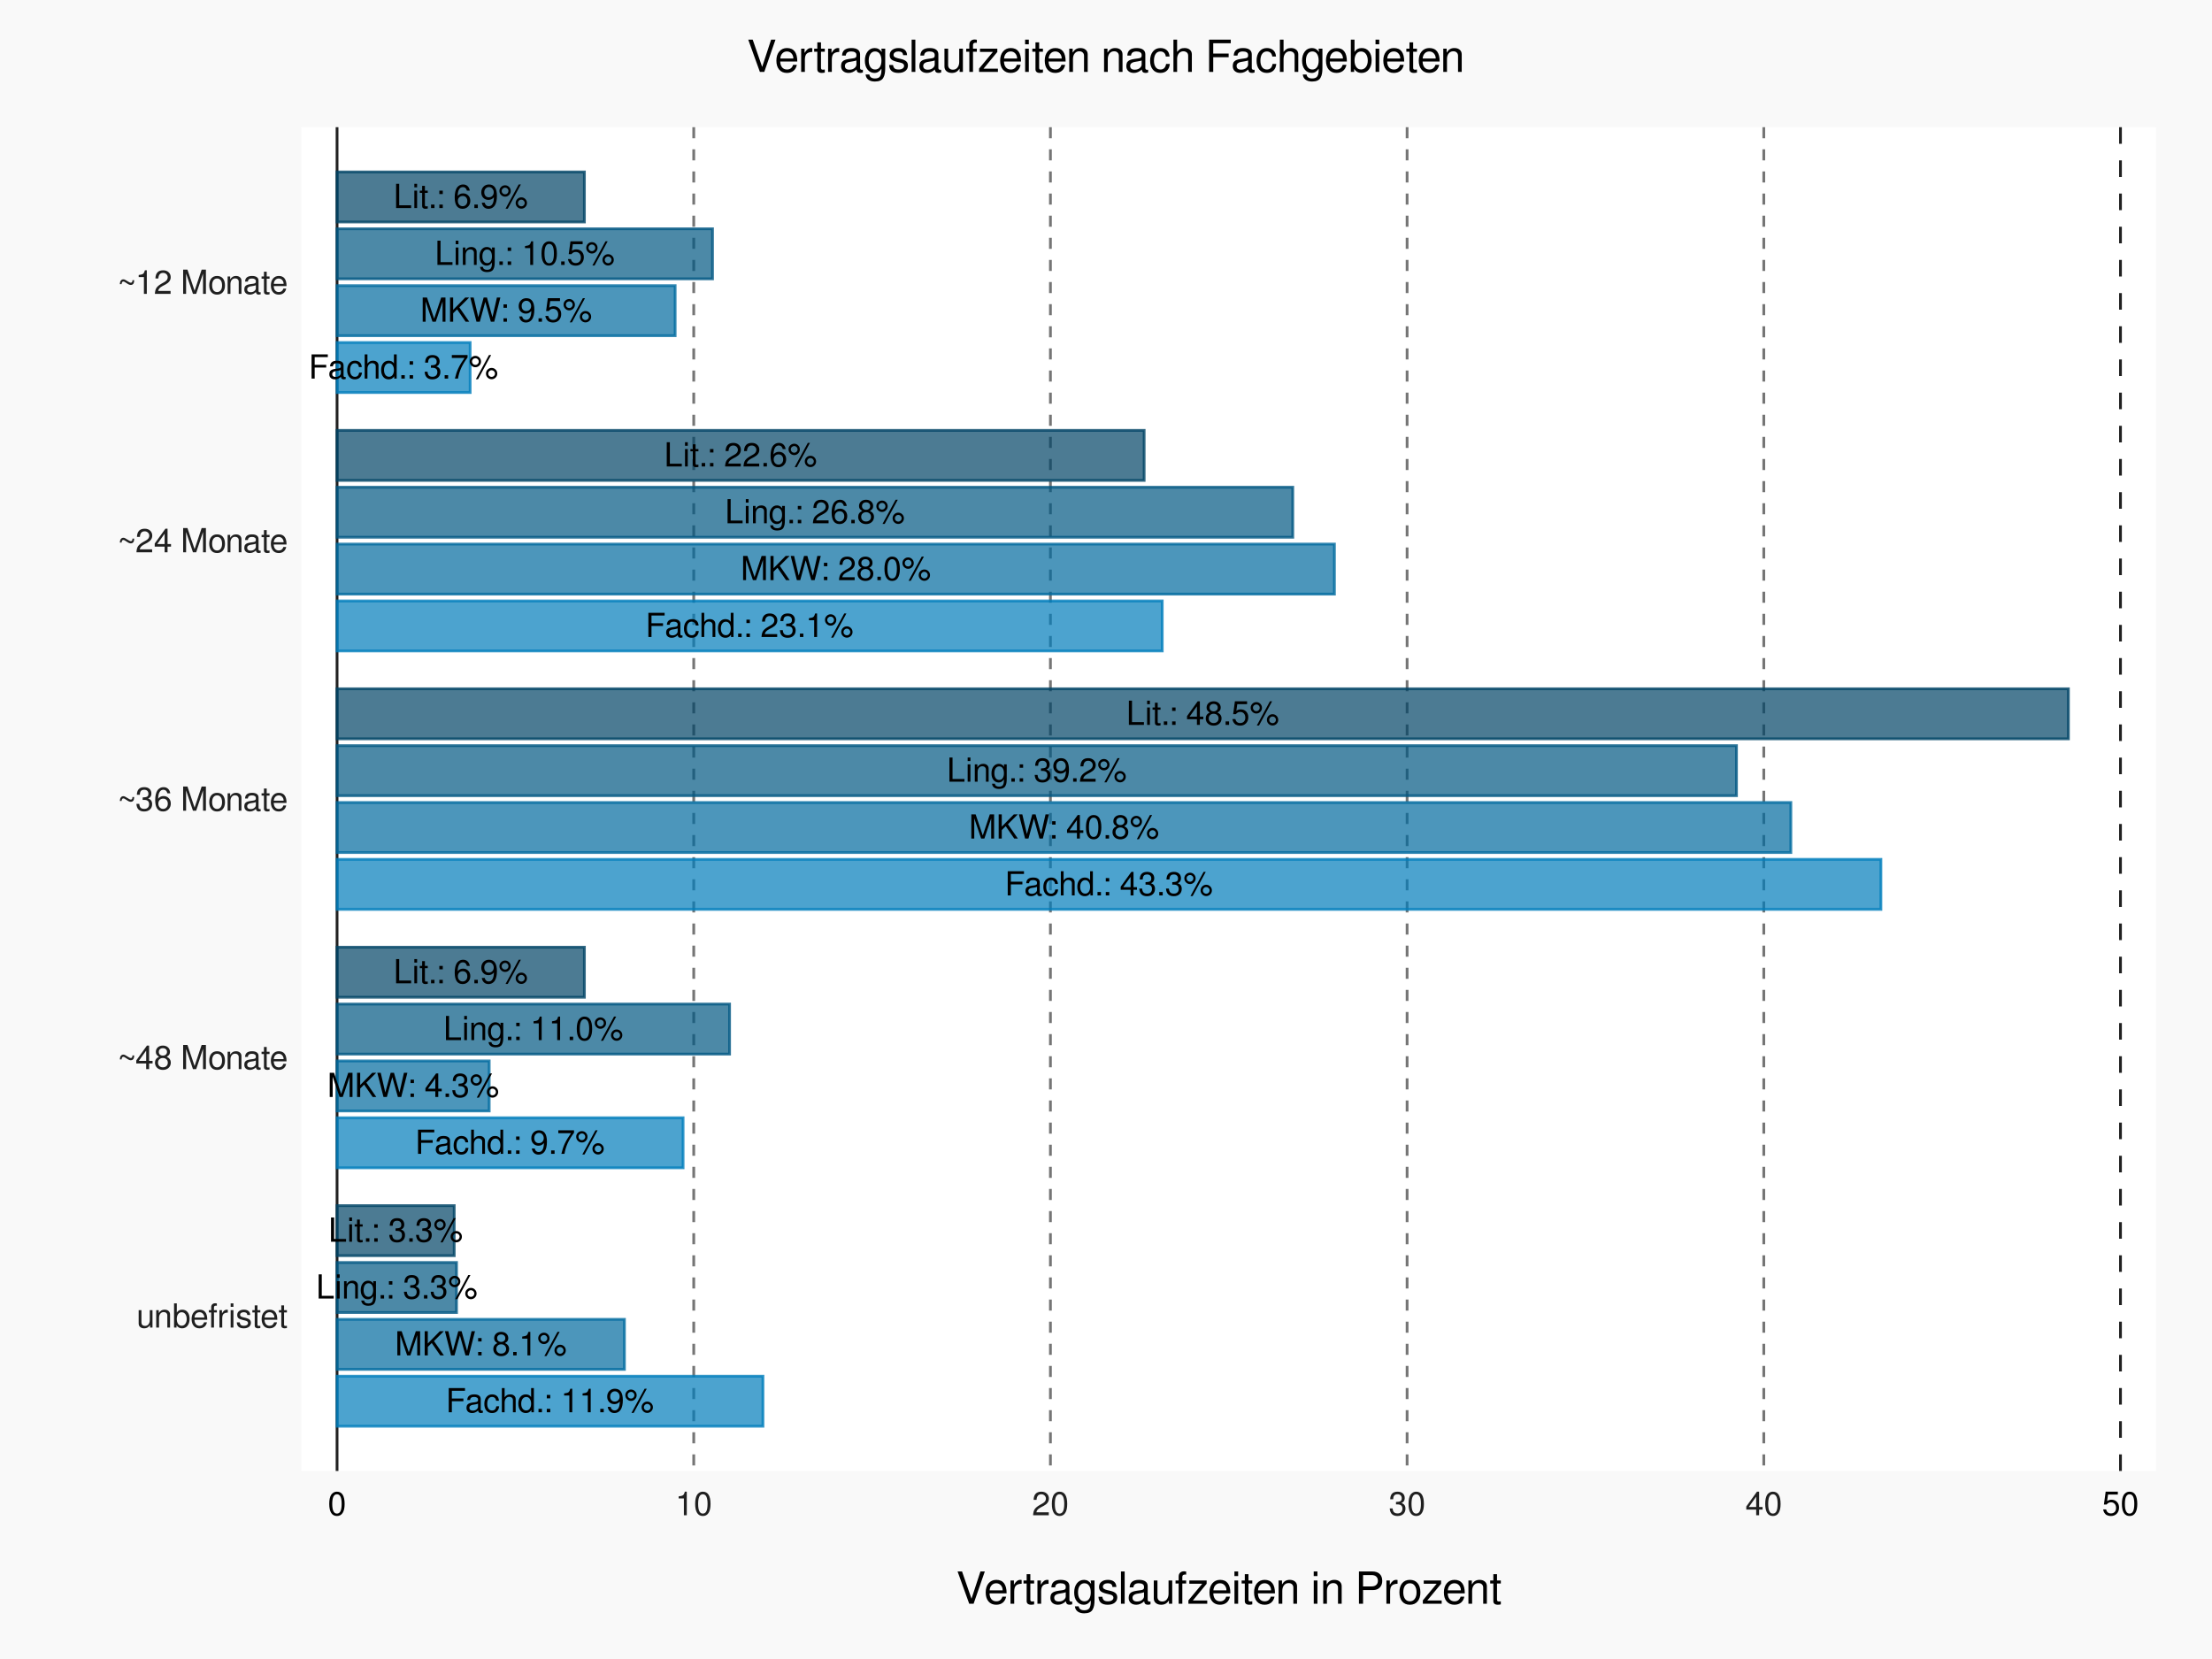
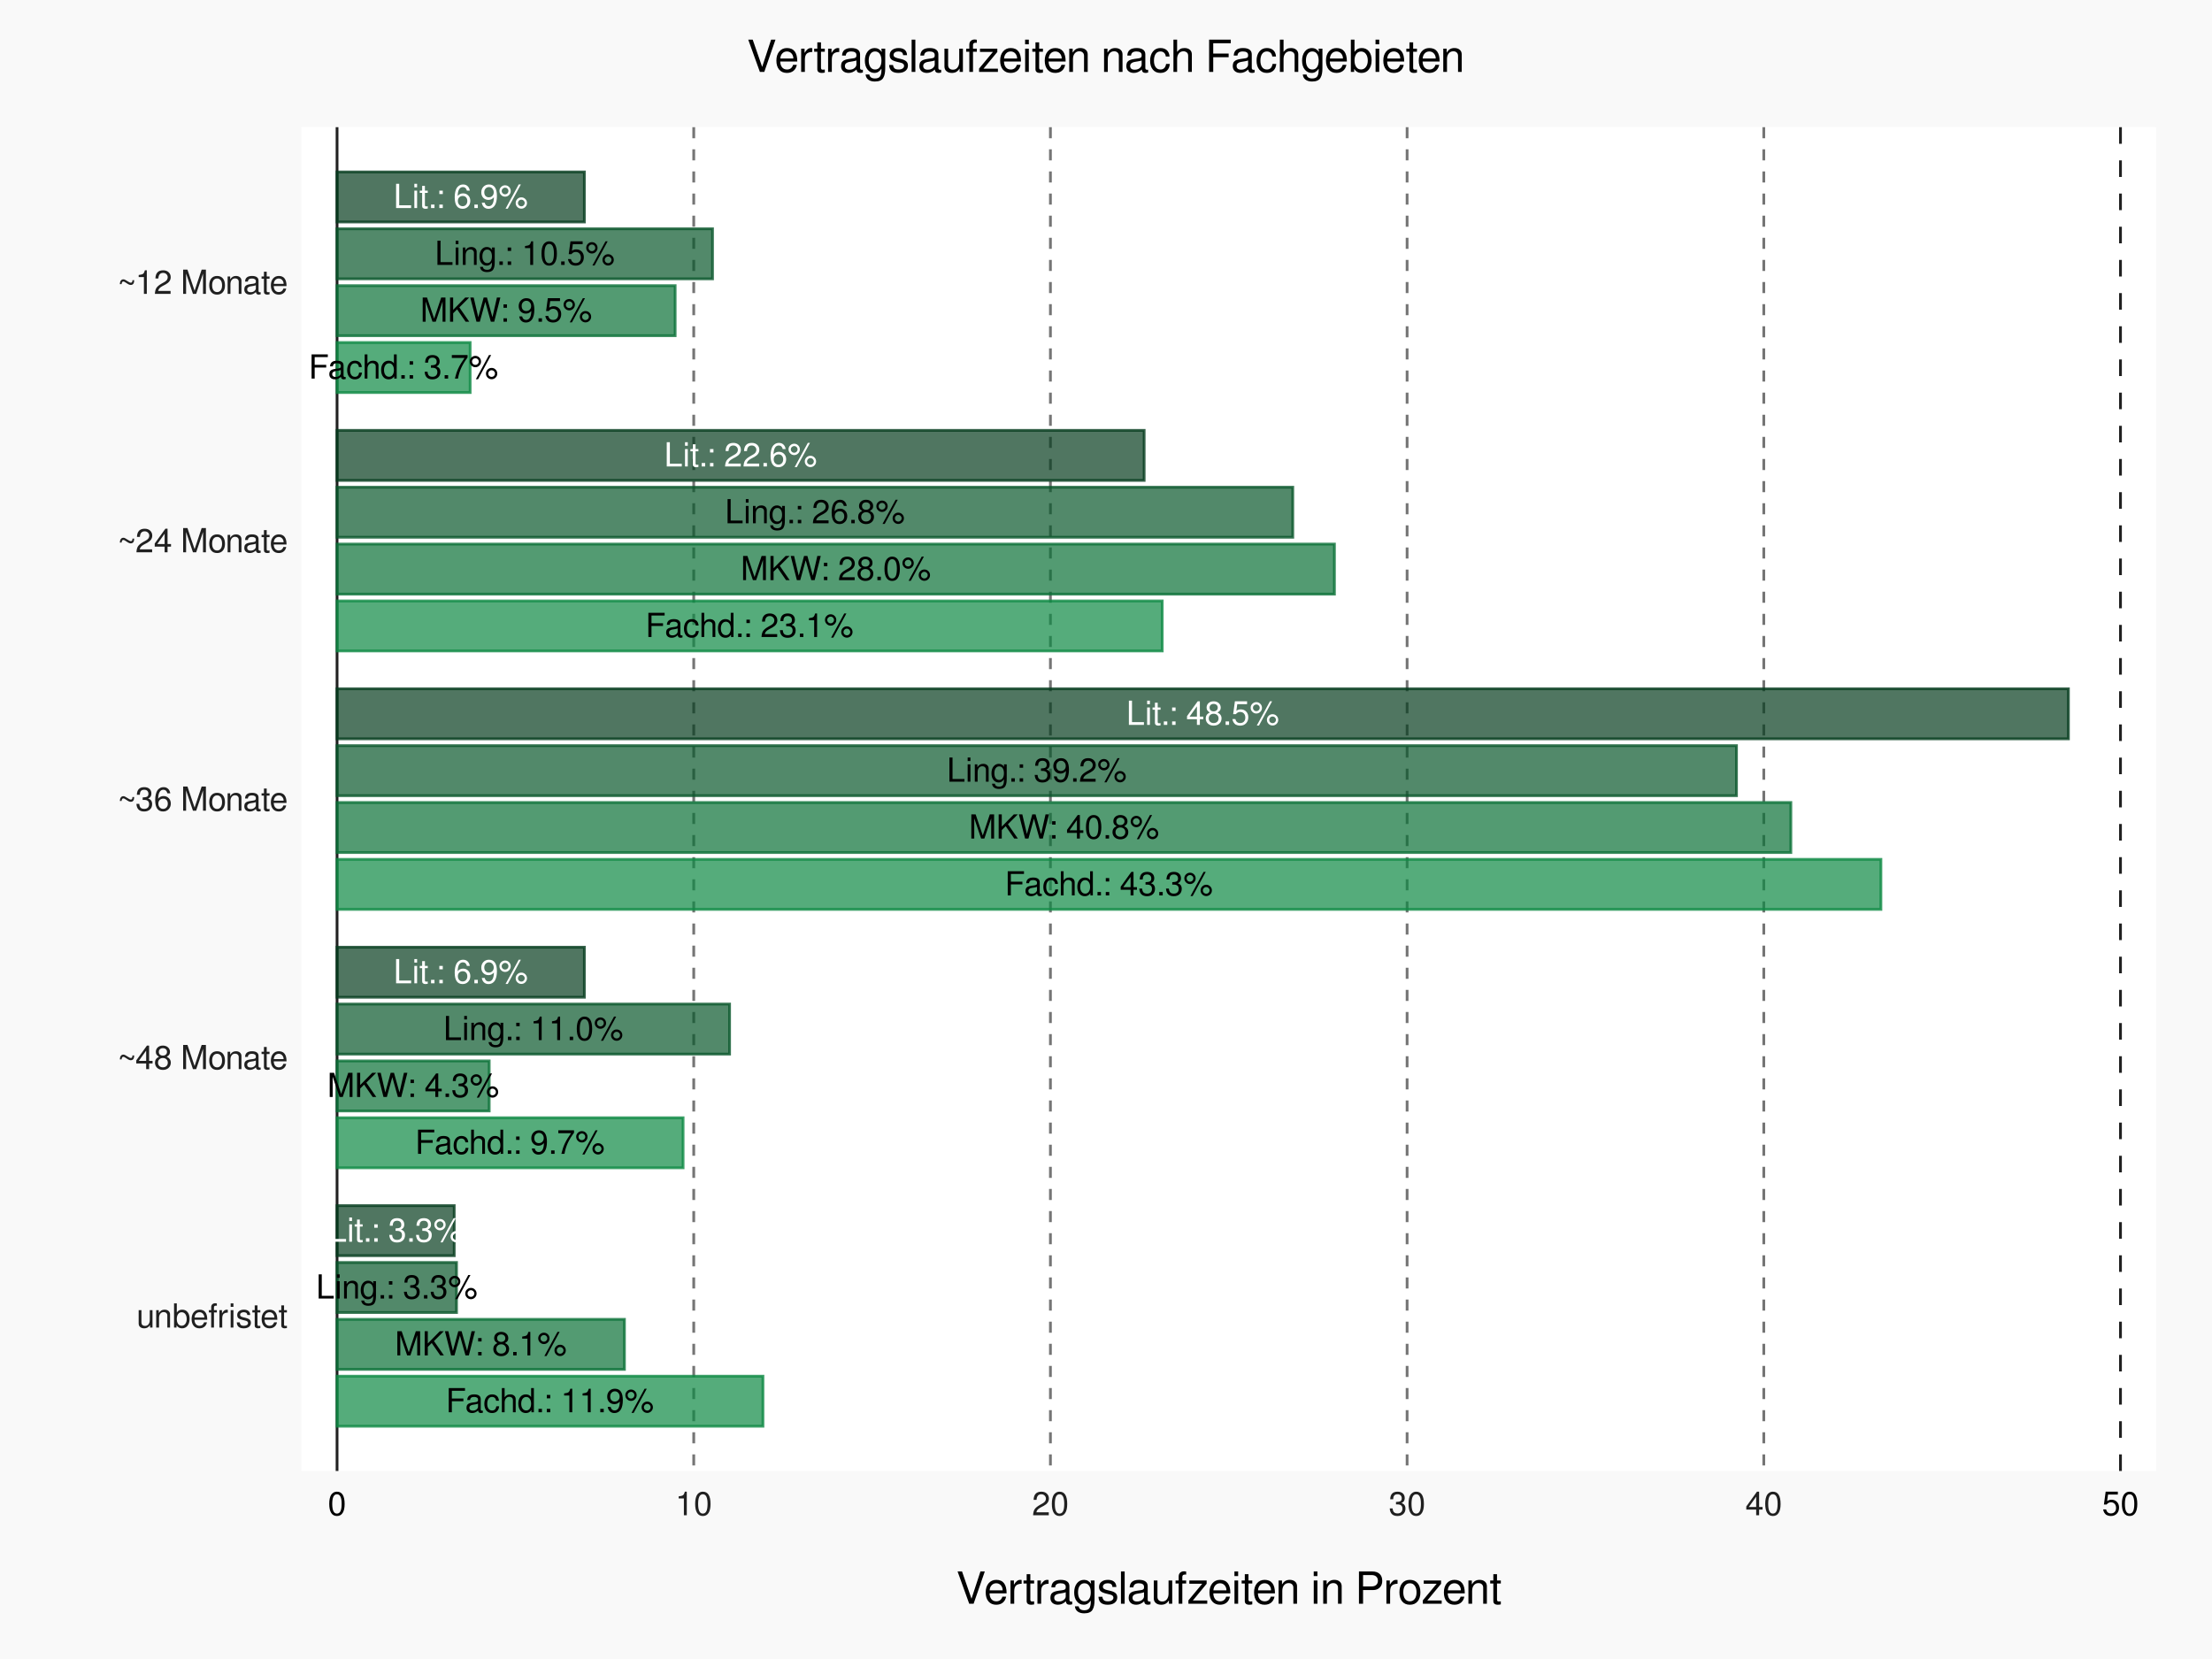
- <svg xmlns="http://www.w3.org/2000/svg" id="chart-599565a6-574d-4f2b-9594-ca3fb9770e8d" class="pygal-chart" viewBox="0 0 800 600">
+ <svg xmlns="http://www.w3.org/2000/svg" id="chart-5be84d2d-3664-4b21-8c56-5e6ba6f3994e" class="pygal-chart" viewBox="0 0 800 600">
  <defs>
-     <style type="text/css">#chart-599565a6-574d-4f2b-9594-ca3fb9770e8d{-webkit-user-select:none;-webkit-font-smoothing:antialiased;font-family:FreeSans}#chart-599565a6-574d-4f2b-9594-ca3fb9770e8d .title{font-family:FreeSans;font-size:16px}#chart-599565a6-574d-4f2b-9594-ca3fb9770e8d .legends .legend text{font-family:FreeSans;font-size:14px}#chart-599565a6-574d-4f2b-9594-ca3fb9770e8d .axis text{font-family:FreeSans;font-size:12px}#chart-599565a6-574d-4f2b-9594-ca3fb9770e8d .axis text.major{font-family:FreeSans;font-size:12px}#chart-599565a6-574d-4f2b-9594-ca3fb9770e8d .text-overlay text.value{font-family:FreeSans;font-size:12px}#chart-599565a6-574d-4f2b-9594-ca3fb9770e8d .text-overlay text.label{font-family:FreeSans;font-size:12px}#chart-599565a6-574d-4f2b-9594-ca3fb9770e8d .tooltip{font-family:FreeSans;font-size:14px}#chart-599565a6-574d-4f2b-9594-ca3fb9770e8d text.no_data{font-family:FreeSans;font-size:64px}
- #chart-599565a6-574d-4f2b-9594-ca3fb9770e8d{background-color:rgba(249,249,249,1)}#chart-599565a6-574d-4f2b-9594-ca3fb9770e8d path,#chart-599565a6-574d-4f2b-9594-ca3fb9770e8d line,#chart-599565a6-574d-4f2b-9594-ca3fb9770e8d rect,#chart-599565a6-574d-4f2b-9594-ca3fb9770e8d circle{-webkit-transition:150ms;-moz-transition:150ms;transition:150ms}#chart-599565a6-574d-4f2b-9594-ca3fb9770e8d .graph &gt; .background{fill:rgba(249,249,249,1)}#chart-599565a6-574d-4f2b-9594-ca3fb9770e8d .plot &gt; .background{fill:rgba(255,255,255,1)}#chart-599565a6-574d-4f2b-9594-ca3fb9770e8d .graph{fill:rgba(0,0,0,.87)}#chart-599565a6-574d-4f2b-9594-ca3fb9770e8d text.no_data{fill:rgba(0,0,0,1)}#chart-599565a6-574d-4f2b-9594-ca3fb9770e8d .title{fill:rgba(0,0,0,1)}#chart-599565a6-574d-4f2b-9594-ca3fb9770e8d .legends .legend text{fill:rgba(0,0,0,.87)}#chart-599565a6-574d-4f2b-9594-ca3fb9770e8d .legends .legend:hover text{fill:rgba(0,0,0,1)}#chart-599565a6-574d-4f2b-9594-ca3fb9770e8d .axis .line{stroke:rgba(0,0,0,1)}#chart-599565a6-574d-4f2b-9594-ca3fb9770e8d .axis .guide.line{stroke:rgba(0,0,0,.54)}#chart-599565a6-574d-4f2b-9594-ca3fb9770e8d .axis .major.line{stroke:rgba(0,0,0,.87)}#chart-599565a6-574d-4f2b-9594-ca3fb9770e8d .axis text.major{fill:rgba(0,0,0,1)}#chart-599565a6-574d-4f2b-9594-ca3fb9770e8d .axis.y .guides:hover .guide.line,#chart-599565a6-574d-4f2b-9594-ca3fb9770e8d .line-graph .axis.x .guides:hover .guide.line,#chart-599565a6-574d-4f2b-9594-ca3fb9770e8d .stackedline-graph .axis.x .guides:hover .guide.line,#chart-599565a6-574d-4f2b-9594-ca3fb9770e8d .xy-graph .axis.x .guides:hover .guide.line{stroke:rgba(0,0,0,1)}#chart-599565a6-574d-4f2b-9594-ca3fb9770e8d .axis .guides:hover text{fill:rgba(0,0,0,1)}#chart-599565a6-574d-4f2b-9594-ca3fb9770e8d .reactive{fill-opacity:.7;stroke-opacity:.8}#chart-599565a6-574d-4f2b-9594-ca3fb9770e8d .ci{stroke:rgba(0,0,0,.87)}#chart-599565a6-574d-4f2b-9594-ca3fb9770e8d .reactive.active,#chart-599565a6-574d-4f2b-9594-ca3fb9770e8d .active .reactive{fill-opacity:.8;stroke-opacity:.9;stroke-width:4}#chart-599565a6-574d-4f2b-9594-ca3fb9770e8d .ci .reactive.active{stroke-width:1.5}#chart-599565a6-574d-4f2b-9594-ca3fb9770e8d .series text{fill:rgba(0,0,0,1)}#chart-599565a6-574d-4f2b-9594-ca3fb9770e8d .tooltip rect{fill:rgba(255,255,255,1);stroke:rgba(0,0,0,1);-webkit-transition:opacity 150ms;-moz-transition:opacity 150ms;transition:opacity 150ms}#chart-599565a6-574d-4f2b-9594-ca3fb9770e8d .tooltip .label{fill:rgba(0,0,0,.87)}#chart-599565a6-574d-4f2b-9594-ca3fb9770e8d .tooltip .label{fill:rgba(0,0,0,.87)}#chart-599565a6-574d-4f2b-9594-ca3fb9770e8d .tooltip .legend{font-size:.8em;fill:rgba(0,0,0,.54)}#chart-599565a6-574d-4f2b-9594-ca3fb9770e8d .tooltip .x_label{font-size:.6em;fill:rgba(0,0,0,1)}#chart-599565a6-574d-4f2b-9594-ca3fb9770e8d .tooltip .xlink{font-size:.5em;text-decoration:underline}#chart-599565a6-574d-4f2b-9594-ca3fb9770e8d .tooltip .value{font-size:1.5em}#chart-599565a6-574d-4f2b-9594-ca3fb9770e8d .bound{font-size:.5em}#chart-599565a6-574d-4f2b-9594-ca3fb9770e8d .max-value{font-size:.75em;fill:rgba(0,0,0,.54)}#chart-599565a6-574d-4f2b-9594-ca3fb9770e8d .map-element{fill:rgba(255,255,255,1);stroke:rgba(0,0,0,.54) !important}#chart-599565a6-574d-4f2b-9594-ca3fb9770e8d .map-element .reactive{fill-opacity:inherit;stroke-opacity:inherit}#chart-599565a6-574d-4f2b-9594-ca3fb9770e8d .color-0,#chart-599565a6-574d-4f2b-9594-ca3fb9770e8d .color-0 a:visited{stroke:#004466;fill:#004466}#chart-599565a6-574d-4f2b-9594-ca3fb9770e8d .color-1,#chart-599565a6-574d-4f2b-9594-ca3fb9770e8d .color-1 a:visited{stroke:#005782;fill:#005782}#chart-599565a6-574d-4f2b-9594-ca3fb9770e8d .color-2,#chart-599565a6-574d-4f2b-9594-ca3fb9770e8d .color-2 a:visited{stroke:#006a9f;fill:#006a9f}#chart-599565a6-574d-4f2b-9594-ca3fb9770e8d .color-3,#chart-599565a6-574d-4f2b-9594-ca3fb9770e8d .color-3 a:visited{stroke:#007dbb;fill:#007dbb}#chart-599565a6-574d-4f2b-9594-ca3fb9770e8d .text-overlay .color-0 text{fill:black}#chart-599565a6-574d-4f2b-9594-ca3fb9770e8d .text-overlay .color-1 text{fill:black}#chart-599565a6-574d-4f2b-9594-ca3fb9770e8d .text-overlay .color-2 text{fill:black}#chart-599565a6-574d-4f2b-9594-ca3fb9770e8d .text-overlay .color-3 text{fill:black}
- #chart-599565a6-574d-4f2b-9594-ca3fb9770e8d text.no_data{text-anchor:middle}#chart-599565a6-574d-4f2b-9594-ca3fb9770e8d .guide.line{fill:none}#chart-599565a6-574d-4f2b-9594-ca3fb9770e8d .centered{text-anchor:middle}#chart-599565a6-574d-4f2b-9594-ca3fb9770e8d .title{text-anchor:middle}#chart-599565a6-574d-4f2b-9594-ca3fb9770e8d .legends .legend text{fill-opacity:1}#chart-599565a6-574d-4f2b-9594-ca3fb9770e8d .axis.x text{text-anchor:middle}#chart-599565a6-574d-4f2b-9594-ca3fb9770e8d .axis.x:not(.web) text[transform]{text-anchor:start}#chart-599565a6-574d-4f2b-9594-ca3fb9770e8d .axis.x:not(.web) text[transform].backwards{text-anchor:end}#chart-599565a6-574d-4f2b-9594-ca3fb9770e8d .axis.y text{text-anchor:end}#chart-599565a6-574d-4f2b-9594-ca3fb9770e8d .axis.y text[transform].backwards{text-anchor:start}#chart-599565a6-574d-4f2b-9594-ca3fb9770e8d .axis.y2 text{text-anchor:start}#chart-599565a6-574d-4f2b-9594-ca3fb9770e8d .axis.y2 text[transform].backwards{text-anchor:end}#chart-599565a6-574d-4f2b-9594-ca3fb9770e8d .axis .guide.line{stroke-dasharray:4,4}#chart-599565a6-574d-4f2b-9594-ca3fb9770e8d .axis .major.guide.line{stroke-dasharray:6,6}#chart-599565a6-574d-4f2b-9594-ca3fb9770e8d .horizontal .axis.y .guide.line,#chart-599565a6-574d-4f2b-9594-ca3fb9770e8d .horizontal .axis.y2 .guide.line,#chart-599565a6-574d-4f2b-9594-ca3fb9770e8d .vertical .axis.x .guide.line{opacity:0}#chart-599565a6-574d-4f2b-9594-ca3fb9770e8d .horizontal .axis.always_show .guide.line,#chart-599565a6-574d-4f2b-9594-ca3fb9770e8d .vertical .axis.always_show .guide.line{opacity:1 !important}#chart-599565a6-574d-4f2b-9594-ca3fb9770e8d .axis.y .guides:hover .guide.line,#chart-599565a6-574d-4f2b-9594-ca3fb9770e8d .axis.y2 .guides:hover .guide.line,#chart-599565a6-574d-4f2b-9594-ca3fb9770e8d .axis.x .guides:hover .guide.line{opacity:1}#chart-599565a6-574d-4f2b-9594-ca3fb9770e8d .axis .guides:hover text{opacity:1}#chart-599565a6-574d-4f2b-9594-ca3fb9770e8d .nofill{fill:none}#chart-599565a6-574d-4f2b-9594-ca3fb9770e8d .subtle-fill{fill-opacity:.2}#chart-599565a6-574d-4f2b-9594-ca3fb9770e8d .dot{stroke-width:1px;fill-opacity:1}#chart-599565a6-574d-4f2b-9594-ca3fb9770e8d .dot.active{stroke-width:5px}#chart-599565a6-574d-4f2b-9594-ca3fb9770e8d .dot.negative{fill:transparent}#chart-599565a6-574d-4f2b-9594-ca3fb9770e8d text,#chart-599565a6-574d-4f2b-9594-ca3fb9770e8d tspan{stroke:none !important}#chart-599565a6-574d-4f2b-9594-ca3fb9770e8d .series text.active{opacity:1}#chart-599565a6-574d-4f2b-9594-ca3fb9770e8d .tooltip rect{fill-opacity:.95;stroke-width:.5}#chart-599565a6-574d-4f2b-9594-ca3fb9770e8d .tooltip text{fill-opacity:1}#chart-599565a6-574d-4f2b-9594-ca3fb9770e8d .showable{visibility:hidden}#chart-599565a6-574d-4f2b-9594-ca3fb9770e8d .showable.shown{visibility:visible}#chart-599565a6-574d-4f2b-9594-ca3fb9770e8d .gauge-background{fill:rgba(229,229,229,1);stroke:none}#chart-599565a6-574d-4f2b-9594-ca3fb9770e8d .bg-lines{stroke:rgba(249,249,249,1);stroke-width:2px}</style>
+     <style type="text/css">#chart-5be84d2d-3664-4b21-8c56-5e6ba6f3994e{-webkit-user-select:none;-webkit-font-smoothing:antialiased;font-family:FreeSans}#chart-5be84d2d-3664-4b21-8c56-5e6ba6f3994e .title{font-family:FreeSans;font-size:16px}#chart-5be84d2d-3664-4b21-8c56-5e6ba6f3994e .legends .legend text{font-family:FreeSans;font-size:14px}#chart-5be84d2d-3664-4b21-8c56-5e6ba6f3994e .axis text{font-family:FreeSans;font-size:12px}#chart-5be84d2d-3664-4b21-8c56-5e6ba6f3994e .axis text.major{font-family:FreeSans;font-size:12px}#chart-5be84d2d-3664-4b21-8c56-5e6ba6f3994e .text-overlay text.value{font-family:FreeSans;font-size:12px}#chart-5be84d2d-3664-4b21-8c56-5e6ba6f3994e .text-overlay text.label{font-family:FreeSans;font-size:12px}#chart-5be84d2d-3664-4b21-8c56-5e6ba6f3994e .tooltip{font-family:FreeSans;font-size:14px}#chart-5be84d2d-3664-4b21-8c56-5e6ba6f3994e text.no_data{font-family:FreeSans;font-size:64px}
+ #chart-5be84d2d-3664-4b21-8c56-5e6ba6f3994e{background-color:rgba(249,249,249,1)}#chart-5be84d2d-3664-4b21-8c56-5e6ba6f3994e path,#chart-5be84d2d-3664-4b21-8c56-5e6ba6f3994e line,#chart-5be84d2d-3664-4b21-8c56-5e6ba6f3994e rect,#chart-5be84d2d-3664-4b21-8c56-5e6ba6f3994e circle{-webkit-transition:150ms;-moz-transition:150ms;transition:150ms}#chart-5be84d2d-3664-4b21-8c56-5e6ba6f3994e .graph &gt; .background{fill:rgba(249,249,249,1)}#chart-5be84d2d-3664-4b21-8c56-5e6ba6f3994e .plot &gt; .background{fill:rgba(255,255,255,1)}#chart-5be84d2d-3664-4b21-8c56-5e6ba6f3994e .graph{fill:rgba(0,0,0,.87)}#chart-5be84d2d-3664-4b21-8c56-5e6ba6f3994e text.no_data{fill:rgba(0,0,0,1)}#chart-5be84d2d-3664-4b21-8c56-5e6ba6f3994e .title{fill:rgba(0,0,0,1)}#chart-5be84d2d-3664-4b21-8c56-5e6ba6f3994e .legends .legend text{fill:rgba(0,0,0,.87)}#chart-5be84d2d-3664-4b21-8c56-5e6ba6f3994e .legends .legend:hover text{fill:rgba(0,0,0,1)}#chart-5be84d2d-3664-4b21-8c56-5e6ba6f3994e .axis .line{stroke:rgba(0,0,0,1)}#chart-5be84d2d-3664-4b21-8c56-5e6ba6f3994e .axis .guide.line{stroke:rgba(0,0,0,.54)}#chart-5be84d2d-3664-4b21-8c56-5e6ba6f3994e .axis .major.line{stroke:rgba(0,0,0,.87)}#chart-5be84d2d-3664-4b21-8c56-5e6ba6f3994e .axis text.major{fill:rgba(0,0,0,1)}#chart-5be84d2d-3664-4b21-8c56-5e6ba6f3994e .axis.y .guides:hover .guide.line,#chart-5be84d2d-3664-4b21-8c56-5e6ba6f3994e .line-graph .axis.x .guides:hover .guide.line,#chart-5be84d2d-3664-4b21-8c56-5e6ba6f3994e .stackedline-graph .axis.x .guides:hover .guide.line,#chart-5be84d2d-3664-4b21-8c56-5e6ba6f3994e .xy-graph .axis.x .guides:hover .guide.line{stroke:rgba(0,0,0,1)}#chart-5be84d2d-3664-4b21-8c56-5e6ba6f3994e .axis .guides:hover text{fill:rgba(0,0,0,1)}#chart-5be84d2d-3664-4b21-8c56-5e6ba6f3994e .reactive{fill-opacity:.7;stroke-opacity:.8}#chart-5be84d2d-3664-4b21-8c56-5e6ba6f3994e .ci{stroke:rgba(0,0,0,.87)}#chart-5be84d2d-3664-4b21-8c56-5e6ba6f3994e .reactive.active,#chart-5be84d2d-3664-4b21-8c56-5e6ba6f3994e .active .reactive{fill-opacity:.8;stroke-opacity:.9;stroke-width:4}#chart-5be84d2d-3664-4b21-8c56-5e6ba6f3994e .ci .reactive.active{stroke-width:1.5}#chart-5be84d2d-3664-4b21-8c56-5e6ba6f3994e .series text{fill:rgba(0,0,0,1)}#chart-5be84d2d-3664-4b21-8c56-5e6ba6f3994e .tooltip rect{fill:rgba(255,255,255,1);stroke:rgba(0,0,0,1);-webkit-transition:opacity 150ms;-moz-transition:opacity 150ms;transition:opacity 150ms}#chart-5be84d2d-3664-4b21-8c56-5e6ba6f3994e .tooltip .label{fill:rgba(0,0,0,.87)}#chart-5be84d2d-3664-4b21-8c56-5e6ba6f3994e .tooltip .label{fill:rgba(0,0,0,.87)}#chart-5be84d2d-3664-4b21-8c56-5e6ba6f3994e .tooltip .legend{font-size:.8em;fill:rgba(0,0,0,.54)}#chart-5be84d2d-3664-4b21-8c56-5e6ba6f3994e .tooltip .x_label{font-size:.6em;fill:rgba(0,0,0,1)}#chart-5be84d2d-3664-4b21-8c56-5e6ba6f3994e .tooltip .xlink{font-size:.5em;text-decoration:underline}#chart-5be84d2d-3664-4b21-8c56-5e6ba6f3994e .tooltip .value{font-size:1.5em}#chart-5be84d2d-3664-4b21-8c56-5e6ba6f3994e .bound{font-size:.5em}#chart-5be84d2d-3664-4b21-8c56-5e6ba6f3994e .max-value{font-size:.75em;fill:rgba(0,0,0,.54)}#chart-5be84d2d-3664-4b21-8c56-5e6ba6f3994e .map-element{fill:rgba(255,255,255,1);stroke:rgba(0,0,0,.54) !important}#chart-5be84d2d-3664-4b21-8c56-5e6ba6f3994e .map-element .reactive{fill-opacity:inherit;stroke-opacity:inherit}#chart-5be84d2d-3664-4b21-8c56-5e6ba6f3994e .color-0,#chart-5be84d2d-3664-4b21-8c56-5e6ba6f3994e .color-0 a:visited{stroke:#063d1e;fill:#063d1e}#chart-5be84d2d-3664-4b21-8c56-5e6ba6f3994e .color-1,#chart-5be84d2d-3664-4b21-8c56-5e6ba6f3994e .color-1 a:visited{stroke:#09572b;fill:#09572b}#chart-5be84d2d-3664-4b21-8c56-5e6ba6f3994e .color-2,#chart-5be84d2d-3664-4b21-8c56-5e6ba6f3994e .color-2 a:visited{stroke:#0b7137;fill:#0b7137}#chart-5be84d2d-3664-4b21-8c56-5e6ba6f3994e .color-3,#chart-5be84d2d-3664-4b21-8c56-5e6ba6f3994e .color-3 a:visited{stroke:#0e8a44;fill:#0e8a44}#chart-5be84d2d-3664-4b21-8c56-5e6ba6f3994e .text-overlay .color-0 text{fill:white}#chart-5be84d2d-3664-4b21-8c56-5e6ba6f3994e .text-overlay .color-1 text{fill:black}#chart-5be84d2d-3664-4b21-8c56-5e6ba6f3994e .text-overlay .color-2 text{fill:black}#chart-5be84d2d-3664-4b21-8c56-5e6ba6f3994e .text-overlay .color-3 text{fill:black}
+ #chart-5be84d2d-3664-4b21-8c56-5e6ba6f3994e text.no_data{text-anchor:middle}#chart-5be84d2d-3664-4b21-8c56-5e6ba6f3994e .guide.line{fill:none}#chart-5be84d2d-3664-4b21-8c56-5e6ba6f3994e .centered{text-anchor:middle}#chart-5be84d2d-3664-4b21-8c56-5e6ba6f3994e .title{text-anchor:middle}#chart-5be84d2d-3664-4b21-8c56-5e6ba6f3994e .legends .legend text{fill-opacity:1}#chart-5be84d2d-3664-4b21-8c56-5e6ba6f3994e .axis.x text{text-anchor:middle}#chart-5be84d2d-3664-4b21-8c56-5e6ba6f3994e .axis.x:not(.web) text[transform]{text-anchor:start}#chart-5be84d2d-3664-4b21-8c56-5e6ba6f3994e .axis.x:not(.web) text[transform].backwards{text-anchor:end}#chart-5be84d2d-3664-4b21-8c56-5e6ba6f3994e .axis.y text{text-anchor:end}#chart-5be84d2d-3664-4b21-8c56-5e6ba6f3994e .axis.y text[transform].backwards{text-anchor:start}#chart-5be84d2d-3664-4b21-8c56-5e6ba6f3994e .axis.y2 text{text-anchor:start}#chart-5be84d2d-3664-4b21-8c56-5e6ba6f3994e .axis.y2 text[transform].backwards{text-anchor:end}#chart-5be84d2d-3664-4b21-8c56-5e6ba6f3994e .axis .guide.line{stroke-dasharray:4,4}#chart-5be84d2d-3664-4b21-8c56-5e6ba6f3994e .axis .major.guide.line{stroke-dasharray:6,6}#chart-5be84d2d-3664-4b21-8c56-5e6ba6f3994e .horizontal .axis.y .guide.line,#chart-5be84d2d-3664-4b21-8c56-5e6ba6f3994e .horizontal .axis.y2 .guide.line,#chart-5be84d2d-3664-4b21-8c56-5e6ba6f3994e .vertical .axis.x .guide.line{opacity:0}#chart-5be84d2d-3664-4b21-8c56-5e6ba6f3994e .horizontal .axis.always_show .guide.line,#chart-5be84d2d-3664-4b21-8c56-5e6ba6f3994e .vertical .axis.always_show .guide.line{opacity:1 !important}#chart-5be84d2d-3664-4b21-8c56-5e6ba6f3994e .axis.y .guides:hover .guide.line,#chart-5be84d2d-3664-4b21-8c56-5e6ba6f3994e .axis.y2 .guides:hover .guide.line,#chart-5be84d2d-3664-4b21-8c56-5e6ba6f3994e .axis.x .guides:hover .guide.line{opacity:1}#chart-5be84d2d-3664-4b21-8c56-5e6ba6f3994e .axis .guides:hover text{opacity:1}#chart-5be84d2d-3664-4b21-8c56-5e6ba6f3994e .nofill{fill:none}#chart-5be84d2d-3664-4b21-8c56-5e6ba6f3994e .subtle-fill{fill-opacity:.2}#chart-5be84d2d-3664-4b21-8c56-5e6ba6f3994e .dot{stroke-width:1px;fill-opacity:1}#chart-5be84d2d-3664-4b21-8c56-5e6ba6f3994e .dot.active{stroke-width:5px}#chart-5be84d2d-3664-4b21-8c56-5e6ba6f3994e .dot.negative{fill:transparent}#chart-5be84d2d-3664-4b21-8c56-5e6ba6f3994e text,#chart-5be84d2d-3664-4b21-8c56-5e6ba6f3994e tspan{stroke:none !important}#chart-5be84d2d-3664-4b21-8c56-5e6ba6f3994e .series text.active{opacity:1}#chart-5be84d2d-3664-4b21-8c56-5e6ba6f3994e .tooltip rect{fill-opacity:.95;stroke-width:.5}#chart-5be84d2d-3664-4b21-8c56-5e6ba6f3994e .tooltip text{fill-opacity:1}#chart-5be84d2d-3664-4b21-8c56-5e6ba6f3994e .showable{visibility:hidden}#chart-5be84d2d-3664-4b21-8c56-5e6ba6f3994e .showable.shown{visibility:visible}#chart-5be84d2d-3664-4b21-8c56-5e6ba6f3994e .gauge-background{fill:rgba(229,229,229,1);stroke:none}#chart-5be84d2d-3664-4b21-8c56-5e6ba6f3994e .bg-lines{stroke:rgba(249,249,249,1);stroke-width:2px}</style>
  </defs>
  <g class="graph horizontalbar-graph horizontal">
    <rect x="0" y="0" width="800" height="600" class="background" />
    <g transform="translate(109, 46)" class="plot">
      <rect x="0" y="0" width="670.8" height="486" class="background" />
      <g class="axis y">
        <g class="guides">
          <text x="-5" y="434.123" class="">unbefristet</text>
        </g>
        <g class="guides">
          <text x="-5" y="340.662" class="">~48 Monate</text>
        </g>
        <g class="guides">
          <text x="-5" y="247.2" class="">~36 Monate</text>
        </g>
        <g class="guides">
          <text x="-5" y="153.738" class="">~24 Monate</text>
        </g>
        <g class="guides">
          <text x="-5" y="60.277" class="">~12 Monate</text>
        </g>
      </g>
      <g class="axis x always_show">
        <g class="guides">
          <path d="M12.9 0 v486" class="axis major line" />
          <text x="12.9" y="502.0" class="major">0</text>
        </g>
        <g class="guides">
          <path d="M141.9 0 v486" class="guide line" />
          <text x="141.9" y="502.0" class="">10</text>
        </g>
        <g class="guides">
          <path d="M270.9 0 v486" class="guide line" />
          <text x="270.9" y="502.0" class="">20</text>
        </g>
        <g class="guides">
          <path d="M399.9 0 v486" class="guide line" />
          <text x="399.9" y="502.0" class="">30</text>
        </g>
        <g class="guides">
          <path d="M528.9 0 v486" class="guide line" />
          <text x="528.9" y="502.0" class="">40</text>
        </g>
        <g class="guides">
          <path d="M657.9 0 v486" class="major guide line" />
          <text x="657.9" y="502.0" class="major">50</text>
        </g>
      </g>
      <g class="series serie-3 color-3">
        <g class="bars">
          <g class="bar">
            <rect x="12.9" y="451.718" rx="0" ry="0" width="154.03" height="18.094" class="rect reactive tooltip-trigger" />
          </g>
          <g class="bar">
            <rect x="12.9" y="358.257" rx="0" ry="0" width="125.149" height="18.094" class="rect reactive tooltip-trigger" />
          </g>
          <g class="bar">
            <rect x="12.9" y="264.795" rx="0" ry="0" width="558.358" height="18.094" class="rect reactive tooltip-trigger" />
          </g>
          <g class="bar">
            <rect x="12.9" y="171.334" rx="0" ry="0" width="298.433" height="18.094" class="rect reactive tooltip-trigger" />
          </g>
          <g class="bar">
            <rect x="12.9" y="77.872" rx="0" ry="0" width="48.134" height="18.094" class="rect reactive tooltip-trigger" />
          </g>
        </g>
      </g>
      <g class="series serie-2 color-2">
        <g class="bars">
          <g class="bar">
            <rect x="12.9" y="431.157" rx="0" ry="0" width="103.934" height="18.094" class="rect reactive tooltip-trigger" />
          </g>
          <g class="bar">
            <rect x="12.9" y="337.695" rx="0" ry="0" width="55.024" height="18.094" class="rect reactive tooltip-trigger" />
          </g>
          <g class="bar">
            <rect x="12.9" y="244.234" rx="0" ry="0" width="525.782" height="18.094" class="rect reactive tooltip-trigger" />
          </g>
          <g class="bar">
            <rect x="12.9" y="150.772" rx="0" ry="0" width="360.711" height="18.094" class="rect reactive tooltip-trigger" />
          </g>
          <g class="bar">
            <rect x="12.9" y="57.311" rx="0" ry="0" width="122.275" height="18.094" class="rect reactive tooltip-trigger" />
          </g>
        </g>
      </g>
      <g class="series serie-1 color-1">
        <g class="bars">
          <g class="bar">
            <rect x="12.9" y="410.595" rx="0" ry="0" width="43.206" height="18.094" class="rect reactive tooltip-trigger" />
          </g>
          <g class="bar">
            <rect x="12.9" y="317.134" rx="0" ry="0" width="141.962" height="18.094" class="rect reactive tooltip-trigger" />
          </g>
          <g class="bar">
            <rect x="12.9" y="223.672" rx="0" ry="0" width="506.124" height="18.094" class="rect reactive tooltip-trigger" />
          </g>
          <g class="bar">
            <rect x="12.9" y="130.211" rx="0" ry="0" width="345.646" height="18.094" class="rect reactive tooltip-trigger" />
          </g>
          <g class="bar">
            <rect x="12.9" y="36.749" rx="0" ry="0" width="135.789" height="18.094" class="rect reactive tooltip-trigger" />
          </g>
        </g>
      </g>
      <g class="series serie-0 color-0">
        <g class="bars">
          <g class="bar">
            <rect x="12.9" y="390.034" rx="0" ry="0" width="42.372" height="18.094" class="rect reactive tooltip-trigger" />
          </g>
          <g class="bar">
            <rect x="12.9" y="296.572" rx="0" ry="0" width="89.453" height="18.094" class="rect reactive tooltip-trigger" />
          </g>
          <g class="bar">
            <rect x="12.9" y="203.111" rx="0" ry="0" width="626.168" height="18.094" class="rect reactive tooltip-trigger" />
          </g>
          <g class="bar">
            <rect x="12.9" y="109.649" rx="0" ry="0" width="291.898" height="18.094" class="rect reactive tooltip-trigger" />
          </g>
          <g class="bar">
            <rect x="12.9" y="16.188" rx="0" ry="0" width="89.453" height="18.094" class="rect reactive tooltip-trigger" />
          </g>
        </g>
      </g>
    </g>
    <g class="titles">
      <text x="400.0" y="26" class="title plot_title">Vertragslaufzeiten nach Fachgebieten</text>
      <text x="444.6" y="580" class="title">Vertragslaufzeiten in Prozent</text>
    </g>
    <g transform="translate(109, 46)" class="plot overlay">
      <g class="series serie-3 color-3" />
      <g class="series serie-2 color-2" />
      <g class="series serie-1 color-1" />
      <g class="series serie-0 color-0" />
    </g>
    <g transform="translate(109, 46)" class="plot text-overlay">
      <g class="series serie-3 color-3">
        <text text-anchor="middle" x="89.915" y="464.765" class="value">Fachd.: 11.9%</text>
        <text text-anchor="middle" x="75.475" y="371.304" class="value">Fachd.: 9.7%</text>
        <text text-anchor="middle" x="292.079" y="277.842" class="value">Fachd.: 43.3%</text>
        <text text-anchor="middle" x="162.116" y="184.381" class="value">Fachd.: 23.1%</text>
        <text text-anchor="middle" x="36.967" y="90.919" class="value">Fachd.: 3.7%</text>
      </g>
      <g class="series serie-2 color-2">
        <text text-anchor="middle" x="64.867" y="444.204" class="value">MKW: 8.1%</text>
        <text text-anchor="middle" x="40.412" y="350.742" class="value">MKW: 4.3%</text>
        <text text-anchor="middle" x="275.791" y="257.281" class="value">MKW: 40.8%</text>
        <text text-anchor="middle" x="193.255" y="163.819" class="value">MKW: 28.0%</text>
        <text text-anchor="middle" x="74.037" y="70.358" class="value">MKW: 9.5%</text>
      </g>
      <g class="series serie-1 color-1">
        <text text-anchor="middle" x="34.503" y="423.642" class="value">Ling.: 3.3%</text>
        <text text-anchor="middle" x="83.881" y="330.181" class="value">Ling.: 11.0%</text>
        <text text-anchor="middle" x="265.962" y="236.719" class="value">Ling.: 39.2%</text>
        <text text-anchor="middle" x="185.723" y="143.258" class="value">Ling.: 26.8%</text>
        <text text-anchor="middle" x="80.795" y="49.796" class="value">Ling.: 10.5%</text>
      </g>
      <g class="series serie-0 color-0">
        <text text-anchor="middle" x="34.086" y="403.081" class="value">Lit.: 3.3%</text>
        <text text-anchor="middle" x="57.626" y="309.619" class="value">Lit.: 6.9%</text>
        <text text-anchor="middle" x="325.984" y="216.158" class="value">Lit.: 48.5%</text>
        <text text-anchor="middle" x="158.849" y="122.696" class="value">Lit.: 22.6%</text>
        <text text-anchor="middle" x="57.626" y="29.235" class="value">Lit.: 6.9%</text>
      </g>
    </g>
    <g transform="translate(109, 46)" class="plot tooltip-overlay">
      <g transform="translate(0 0)" style="opacity: 0" class="tooltip">
        <rect rx="0" ry="0" width="0" height="0" class="tooltip-box" />
        <g class="text" />
      </g>
    </g>
  </g>
</svg>
